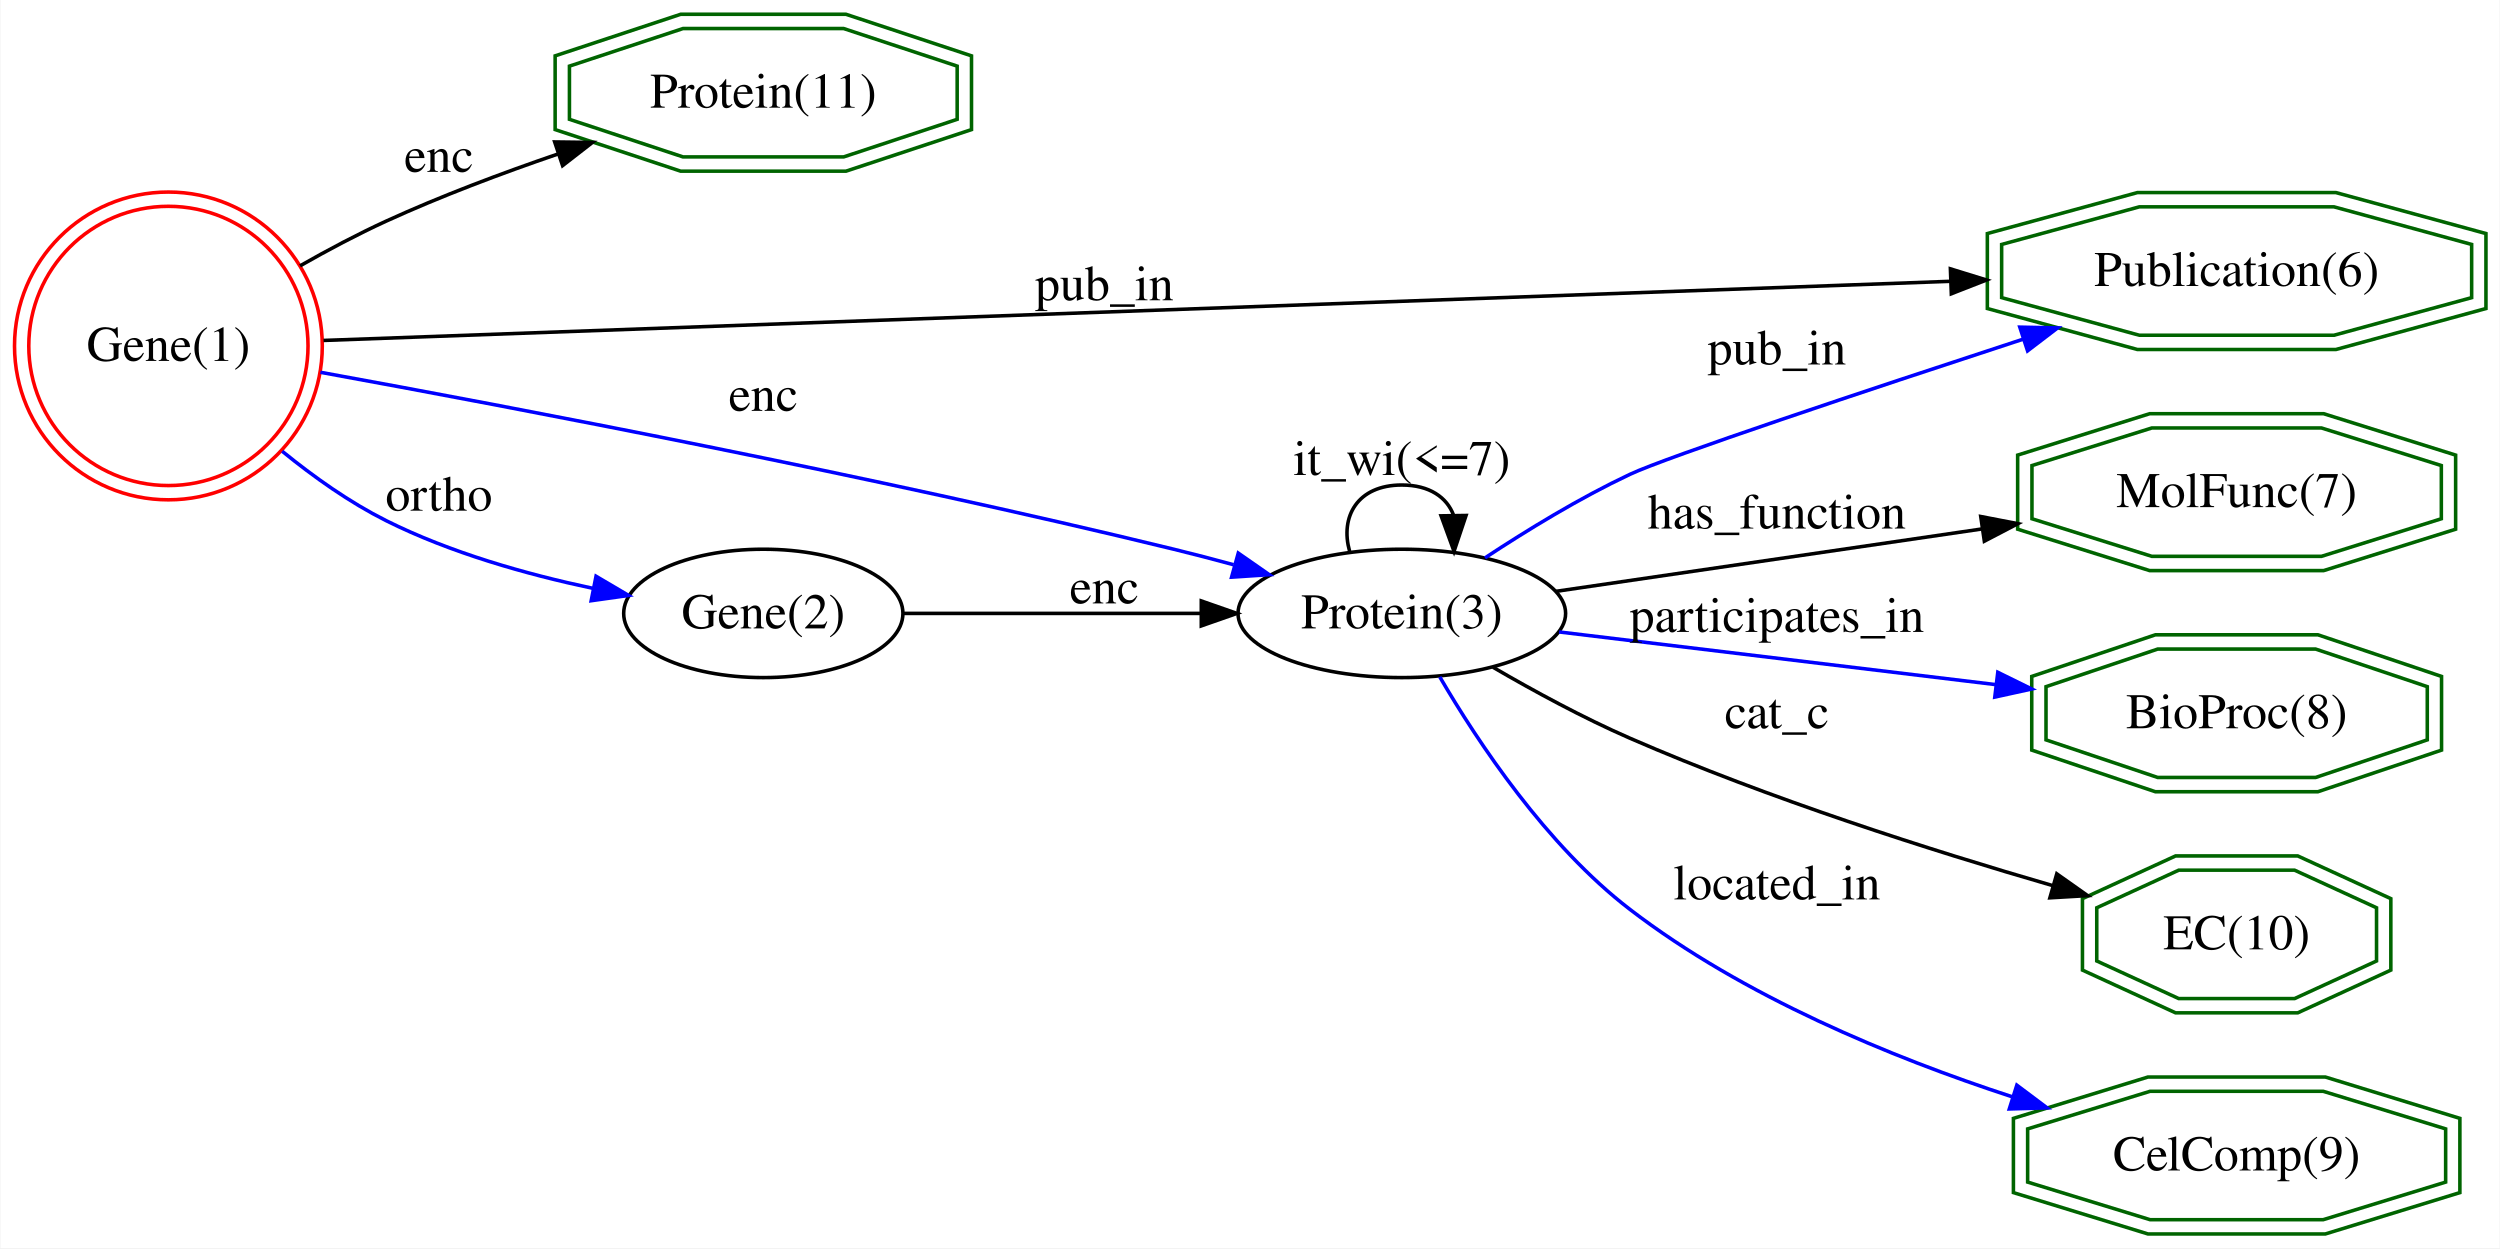
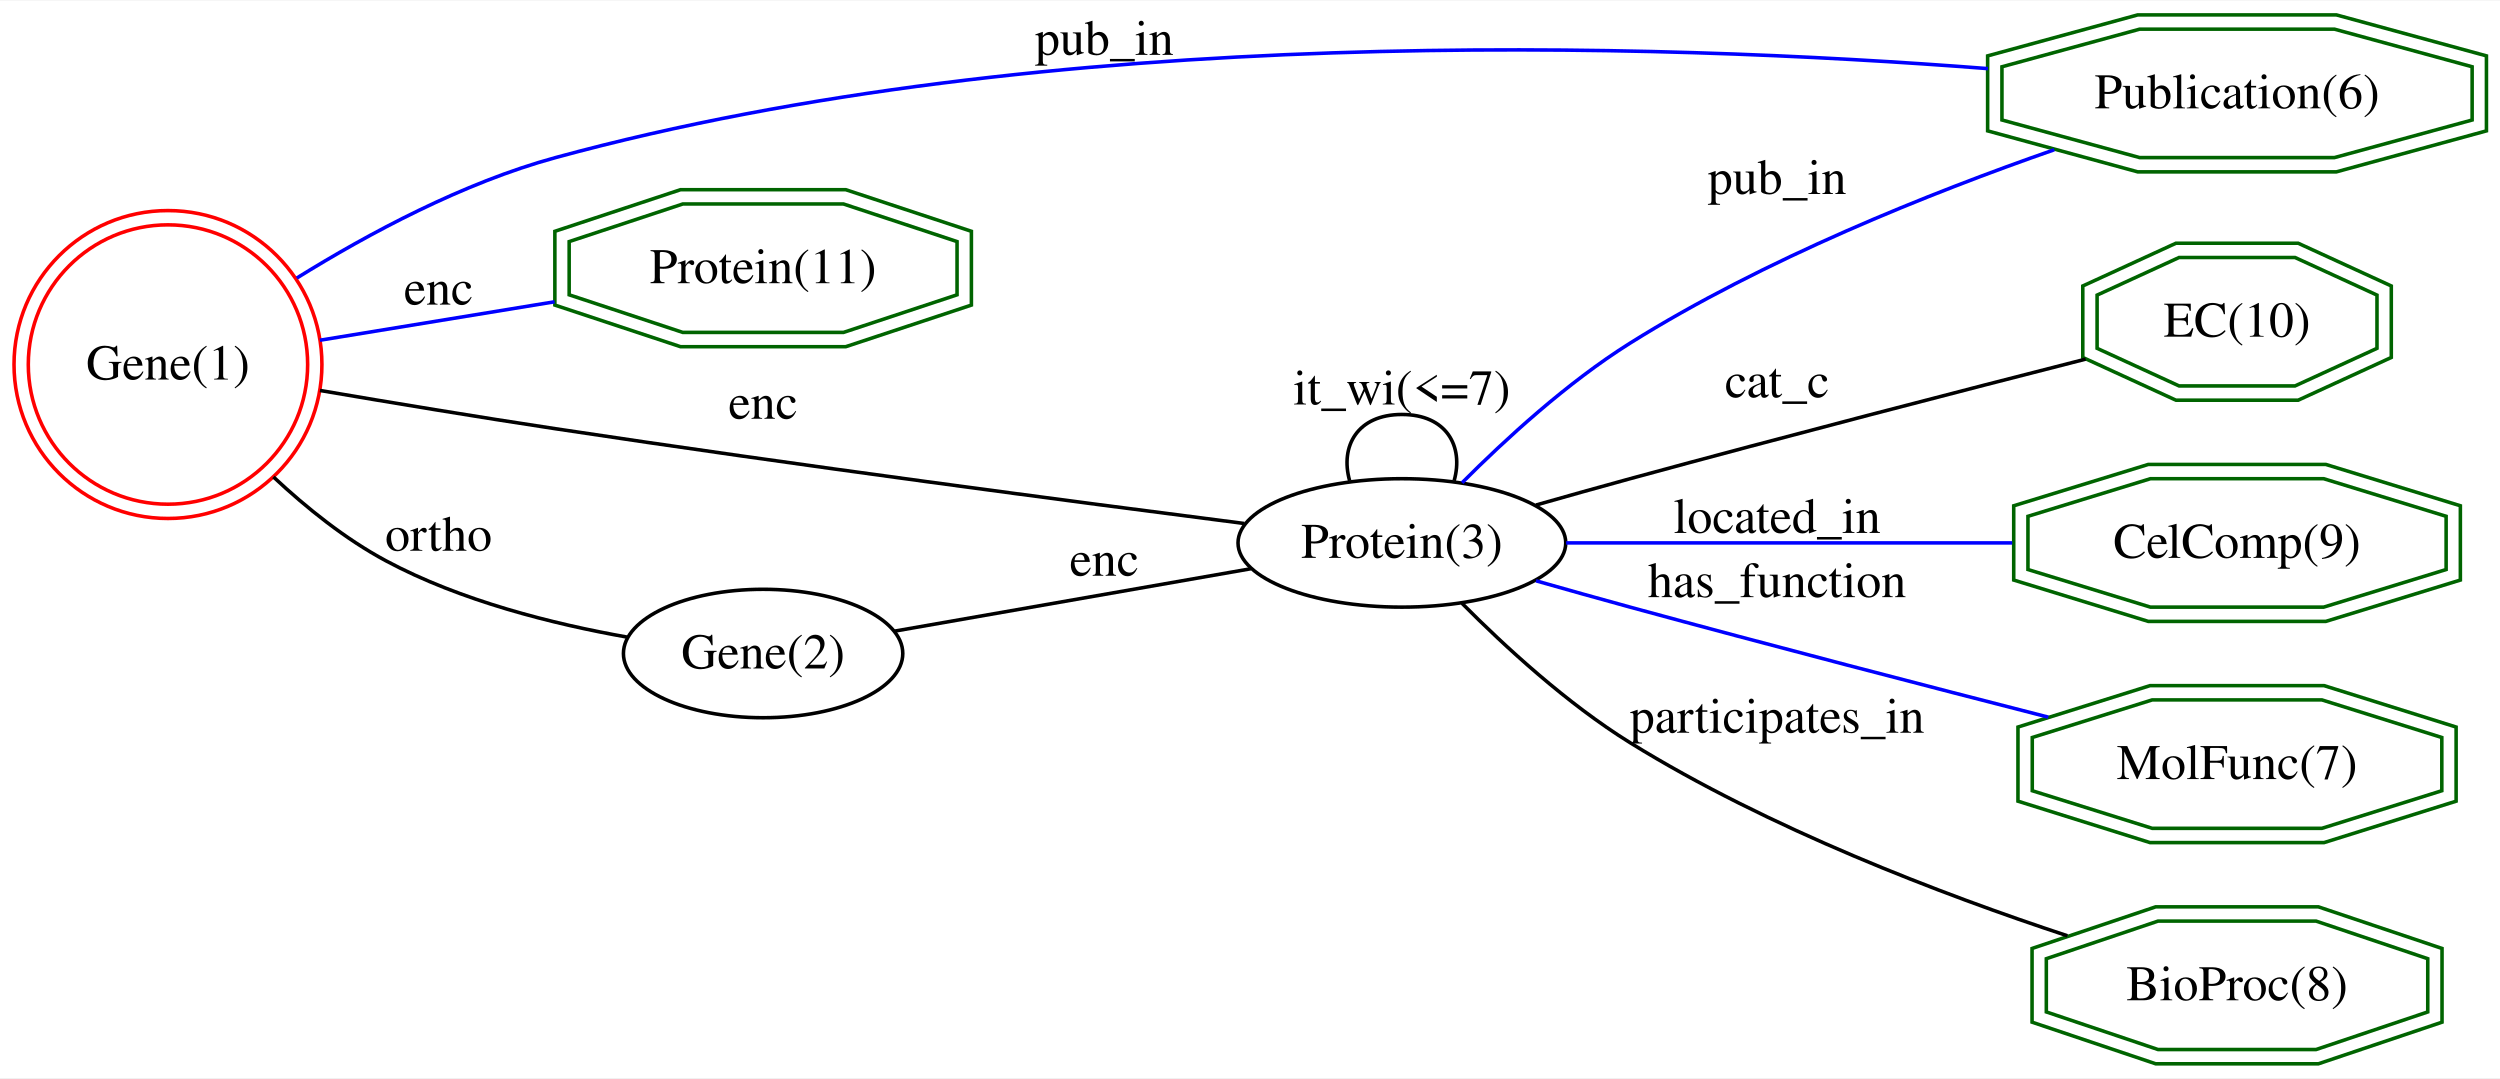
- <svg xmlns="http://www.w3.org/2000/svg" width="701pt" height="350pt" viewBox="0.00 0.00 700.72 350.00">
-   <g id="graph0" class="graph" transform="scale(1 1) rotate(0) translate(4 346)">
-     <polygon fill="white" stroke="transparent" points="-4,4 -4,-346 696.72,-346 696.72,4 -4,4" />
+ <svg xmlns="http://www.w3.org/2000/svg" width="934px" height="403px" viewBox="0.00 0.00 700.72 302.00">
+   <g id="graph0" class="graph" transform=" rotate(0) translate(4 298)">
+     <polygon fill="white" stroke="transparent" points="-4,4 -4,-298 696.72,-298 696.72,4 -4,4" />
    <g id="node1" class="node">
-       <polygon fill="none" stroke="darkgreen" points="680.41,-200.54 680.41,-215.46 646.79,-226 599.24,-226 565.62,-215.46 565.62,-200.54 599.24,-190 646.79,-190 680.41,-200.54" />
-       <polygon fill="none" stroke="darkgreen" points="684.42,-197.61 684.42,-218.39 647.4,-230 598.63,-230 561.61,-218.39 561.61,-197.61 598.63,-186 647.4,-186 684.42,-197.61" />
-       <text text-anchor="middle" x="623.02" y="-203.8" font-family="Times,serif" font-size="14.00">MolFunc(7)</text>
+       <polygon fill="none" stroke="darkgreen" points="662.24,-200.54 662.24,-215.46 639.26,-226 606.77,-226 583.79,-215.46 583.79,-200.54 606.77,-190 639.26,-190 662.24,-200.54" />
+       <polygon fill="none" stroke="darkgreen" points="666.25,-197.98 666.25,-218.02 640.14,-230 605.89,-230 579.78,-218.02 579.78,-197.98 605.89,-186 640.14,-186 666.25,-197.98" />
+       <text text-anchor="middle" x="623.02" y="-203.8" font-family="Times,serif" font-size="14.00">EC(10)</text>
    </g>
    <g id="node2" class="node">
-       <polygon fill="none" stroke="darkgreen" points="264.25,-312.54 264.25,-327.46 232.41,-338 187.38,-338 155.53,-327.46 155.53,-312.54 187.38,-302 232.41,-302 264.25,-312.54" />
-       <polygon fill="none" stroke="darkgreen" points="268.27,-309.66 268.27,-330.34 233.06,-342 186.73,-342 151.52,-330.34 151.52,-309.66 186.73,-298 233.06,-298 268.27,-309.66" />
-       <text text-anchor="middle" x="209.89" y="-315.8" font-family="Times,serif" font-size="14.00">Protein(11)</text>
+       <polygon fill="none" stroke="darkgreen" points="681.62,-138.54 681.62,-153.46 647.29,-164 598.74,-164 564.41,-153.46 564.41,-138.54 598.74,-128 647.29,-128 681.62,-138.54" />
+       <polygon fill="none" stroke="darkgreen" points="685.61,-135.59 685.61,-156.41 647.89,-168 598.14,-168 560.42,-156.41 560.42,-135.59 598.14,-124 647.89,-124 685.61,-135.59" />
+       <text text-anchor="middle" x="623.02" y="-141.8" font-family="Times,serif" font-size="14.00">CelComp(9)</text>
    </g>
    <g id="node3" class="node">
-       <polygon fill="none" stroke="darkgreen" points="676.47,-138.54 676.47,-153.46 645.16,-164 600.87,-164 569.56,-153.46 569.56,-138.54 600.87,-128 645.16,-128 676.47,-138.54" />
-       <polygon fill="none" stroke="darkgreen" points="680.47,-135.67 680.47,-156.33 645.81,-168 600.22,-168 565.56,-156.33 565.56,-135.67 600.22,-124 645.81,-124 680.47,-135.67" />
-       <text text-anchor="middle" x="623.02" y="-141.8" font-family="Times,serif" font-size="14.00">BioProc(8)</text>
+       <polygon fill="none" stroke="darkgreen" points="680.41,-76.54 680.41,-91.46 646.79,-102 599.24,-102 565.62,-91.46 565.62,-76.54 599.24,-66 646.79,-66 680.41,-76.54" />
+       <polygon fill="none" stroke="darkgreen" points="684.42,-73.61 684.42,-94.39 647.4,-106 598.63,-106 561.61,-94.39 561.61,-73.61 598.63,-62 647.4,-62 684.42,-73.61" />
+       <text text-anchor="middle" x="623.02" y="-79.8" font-family="Times,serif" font-size="14.00">MolFunc(7)</text>
    </g>
    <g id="node4" class="node">
-       <polygon fill="none" stroke="darkgreen" points="662.24,-76.54 662.24,-91.46 639.26,-102 606.77,-102 583.79,-91.46 583.79,-76.54 606.77,-66 639.26,-66 662.24,-76.54" />
-       <polygon fill="none" stroke="darkgreen" points="666.25,-73.98 666.25,-94.02 640.14,-106 605.89,-106 579.78,-94.02 579.78,-73.98 605.89,-62 640.14,-62 666.25,-73.98" />
-       <text text-anchor="middle" x="623.02" y="-79.8" font-family="Times,serif" font-size="14.00">EC(10)</text>
+       <polygon fill="none" stroke="darkgreen" points="676.47,-14.54 676.47,-29.46 645.16,-40 600.87,-40 569.56,-29.46 569.56,-14.54 600.87,-4 645.16,-4 676.47,-14.54" />
+       <polygon fill="none" stroke="darkgreen" points="680.47,-11.67 680.47,-32.33 645.81,-44 600.22,-44 565.56,-32.33 565.56,-11.67 600.22,0 645.81,0 680.47,-11.67" />
+       <text text-anchor="middle" x="623.02" y="-17.8" font-family="Times,serif" font-size="14.00">BioProc(8)</text>
    </g>
    <g id="node5" class="node">
-       <polygon fill="none" stroke="darkgreen" points="681.62,-14.54 681.62,-29.46 647.29,-40 598.74,-40 564.41,-29.46 564.41,-14.54 598.74,-4 647.29,-4 681.62,-14.54" />
-       <polygon fill="none" stroke="darkgreen" points="685.61,-11.59 685.61,-32.41 647.89,-44 598.14,-44 560.42,-32.41 560.42,-11.59 598.14,0 647.89,0 685.61,-11.59" />
-       <text text-anchor="middle" x="623.02" y="-17.8" font-family="Times,serif" font-size="14.00">CelComp(9)</text>
+       <polygon fill="none" stroke="darkgreen" points="688.91,-264.54 688.91,-279.46 650.31,-290 595.72,-290 557.12,-279.46 557.12,-264.54 595.72,-254 650.31,-254 688.91,-264.54" />
+       <polygon fill="none" stroke="darkgreen" points="692.92,-261.49 692.92,-282.51 650.85,-294 595.18,-294 553.11,-282.51 553.11,-261.49 595.18,-250 650.85,-250 692.92,-261.49" />
+       <text text-anchor="middle" x="623.02" y="-267.8" font-family="Times,serif" font-size="14.00">Publication(6)</text>
    </g>
    <g id="node6" class="node">
-       <polygon fill="none" stroke="darkgreen" points="688.91,-262.54 688.91,-277.46 650.31,-288 595.72,-288 557.12,-277.46 557.12,-262.54 595.72,-252 650.31,-252 688.91,-262.54" />
-       <polygon fill="none" stroke="darkgreen" points="692.92,-259.49 692.92,-280.51 650.85,-292 595.18,-292 553.11,-280.51 553.11,-259.49 595.18,-248 650.85,-248 692.92,-259.49" />
-       <text text-anchor="middle" x="623.02" y="-265.8" font-family="Times,serif" font-size="14.00">Publication(6)</text>
+       <ellipse fill="none" stroke="red" cx="43.08" cy="-196" rx="39.15" ry="39.15" />
+       <ellipse fill="none" stroke="red" cx="43.08" cy="-196" rx="43.15" ry="43.15" />
+       <text text-anchor="middle" x="43.08" y="-191.8" font-family="Times,serif" font-size="14.00">Gene(1)</text>
+     </g>
+     <g id="edge10" class="edge">
+       <path fill="none" stroke="blue" d="M79.19,-220.24C99.43,-232.8 125.9,-246.96 151.71,-254 290.25,-291.79 460.23,-286.17 553.19,-278.94" />
+       <text text-anchor="middle" x="305.52" y="-282.8" font-family="Times,serif" font-size="14.00">pub_in</text>
    </g>
    <g id="node7" class="node">
-       <ellipse fill="none" stroke="red" cx="43.08" cy="-249" rx="39.15" ry="39.15" />
-       <ellipse fill="none" stroke="red" cx="43.08" cy="-249" rx="43.15" ry="43.15" />
-       <text text-anchor="middle" x="43.08" y="-244.8" font-family="Times,serif" font-size="14.00">Gene(1)</text>
+       <polygon fill="none" stroke="darkgreen" points="264.25,-215.54 264.25,-230.46 232.41,-241 187.38,-241 155.53,-230.46 155.53,-215.54 187.38,-205 232.41,-205 264.25,-215.54" />
+       <polygon fill="none" stroke="darkgreen" points="268.27,-212.66 268.27,-233.34 233.06,-245 186.73,-245 151.52,-233.34 151.52,-212.66 186.73,-201 233.06,-201 268.27,-212.66" />
+       <text text-anchor="middle" x="209.89" y="-218.8" font-family="Times,serif" font-size="14.00">Protein(11)</text>
+     </g>
+     <g id="edge8" class="edge">
+       <path fill="none" stroke="blue" d="M85.67,-202.81C105.6,-206.08 129.79,-210.04 151.44,-213.59" />
+       <text text-anchor="middle" x="118.93" y="-212.8" font-family="Times,serif" font-size="14.00">enc</text>
+     </g>
+     <g id="node8" class="node">
+       <ellipse fill="none" stroke="black" cx="388.93" cy="-146" rx="45.93" ry="18" />
+       <text text-anchor="middle" x="388.93" y="-141.8" font-family="Times,serif" font-size="14.00">Protein(3)</text>
+     </g>
+     <g id="edge7" class="edge">
+       <path fill="none" stroke="black" d="M85.68,-188.73C105.63,-185.33 129.88,-181.3 151.71,-178 219.02,-167.81 297.36,-157.51 344.77,-151.44" />
+       <text text-anchor="middle" x="209.89" y="-180.8" font-family="Times,serif" font-size="14.00">enc</text>
+     </g>
+     <g id="node9" class="node">
+       <ellipse fill="none" stroke="black" cx="209.89" cy="-115" rx="39.15" ry="18" />
+       <text text-anchor="middle" x="209.89" y="-110.8" font-family="Times,serif" font-size="14.00">Gene(2)</text>
    </g>
    <g id="edge9" class="edge">
-       <path fill="none" stroke="black" d="M80,-271.46C87.81,-275.91 96.14,-280.33 104.15,-284 119.43,-290.99 136.48,-297.4 152.31,-302.82" />
-       <polygon fill="black" stroke="black" points="151.39,-306.2 161.98,-306.06 153.61,-299.56 151.39,-306.2" />
-       <text text-anchor="middle" x="118.93" y="-297.8" font-family="Times,serif" font-size="14.00">enc</text>
+       <path fill="none" stroke="black" d="M72.64,-164.49C81.94,-155.79 92.81,-147.08 104.15,-141 125.12,-129.75 151.06,-123.27 171.88,-119.58" />
+       <text text-anchor="middle" x="118.93" y="-143.8" font-family="Times,serif" font-size="14.00">ortho</text>
    </g>
-     <g id="edge7" class="edge">
-       <path fill="none" stroke="black" d="M86.57,-250.54C182.8,-254.04 418.58,-262.61 542.68,-267.12" />
-       <polygon fill="black" stroke="black" points="542.75,-270.62 552.87,-267.49 543.01,-263.63 542.75,-270.62" />
-       <text text-anchor="middle" x="305.52" y="-261.8" font-family="Times,serif" font-size="14.00">pub_in</text>
+     <g id="edge1" class="edge">
+       <path fill="none" stroke="black" d="M426.52,-156.62C435.16,-159.08 444.34,-161.66 452.9,-164 496.36,-175.86 546.31,-188.77 580.59,-197.52" />
+       <text text-anchor="middle" x="494.1" y="-186.8" font-family="Times,serif" font-size="14.00">cat_c</text>
    </g>
-     <g id="node8" class="node">
-       <ellipse fill="none" stroke="black" cx="388.93" cy="-174" rx="45.93" ry="18" />
-       <text text-anchor="middle" x="388.93" y="-169.8" font-family="Times,serif" font-size="14.00">Protein(3)</text>
+     <g id="edge4" class="edge">
+       <path fill="none" stroke="blue" d="M434.96,-146C470.55,-146 520.62,-146 560,-146" />
+       <text text-anchor="middle" x="494.1" y="-148.8" font-family="Times,serif" font-size="14.00">located_in</text>
    </g>
-     <g id="edge8" class="edge">
-       <path fill="none" stroke="blue" d="M85.71,-241.61C140.75,-231.59 240.61,-212.58 324.97,-192 330.42,-190.67 336.11,-189.18 341.75,-187.65" />
-       <polygon fill="blue" stroke="blue" points="343.07,-190.91 351.77,-184.86 341.2,-184.17 343.07,-190.91" />
-       <text text-anchor="middle" x="209.89" y="-230.8" font-family="Times,serif" font-size="14.00">enc</text>
+     <g id="edge2" class="edge">
+       <path fill="none" stroke="blue" d="M426.52,-135.38C435.16,-132.92 444.34,-130.34 452.9,-128 492.12,-117.29 536.61,-105.74 570.12,-97.16" />
+       <text text-anchor="middle" x="494.1" y="-130.8" font-family="Times,serif" font-size="14.00">has_function</text>
    </g>
-     <g id="node9" class="node">
-       <ellipse fill="none" stroke="black" cx="209.89" cy="-174" rx="39.15" ry="18" />
-       <text text-anchor="middle" x="209.89" y="-169.8" font-family="Times,serif" font-size="14.00">Gene(2)</text>
+     <g id="edge5" class="edge">
+       <path fill="none" stroke="black" d="M405.77,-129.08C417.8,-116.97 435.24,-100.94 452.9,-90 491.64,-66 540.3,-47.49 575.47,-35.88" />
+       <text text-anchor="middle" x="494.1" y="-92.8" font-family="Times,serif" font-size="14.00">participates_in</text>
    </g>
-     <g id="edge10" class="edge">
-       <path fill="none" stroke="blue" d="M74.99,-219.47C83.86,-212.24 93.92,-205.12 104.15,-200 122.11,-191.02 143.38,-185 162.05,-181.04" />
-       <polygon fill="blue" stroke="blue" points="162.99,-184.42 172.12,-179.04 161.63,-177.56 162.99,-184.42" />
-       <text text-anchor="middle" x="118.93" y="-202.8" font-family="Times,serif" font-size="14.00">ortho</text>
+     <g id="edge6" class="edge">
+       <path fill="none" stroke="blue" d="M405.8,-162.86C417.85,-174.95 435.29,-190.97 452.9,-202 490.33,-225.45 536.97,-244.07 571.78,-256.2" />
+       <text text-anchor="middle" x="494.1" y="-243.8" font-family="Times,serif" font-size="14.00">pub_in</text>
    </g>
    <g id="edge3" class="edge">
-       <path fill="none" stroke="black" d="M432.23,-180.2C465.48,-185.07 512.51,-191.96 551.44,-197.66" />
-       <polygon fill="black" stroke="black" points="551.26,-201.17 561.66,-199.16 552.27,-194.25 551.26,-201.17" />
-       <text text-anchor="middle" x="494.1" y="-197.8" font-family="Times,serif" font-size="14.00">has_function</text>
-     </g>
-     <g id="edge6" class="edge">
-       <path fill="none" stroke="blue" d="M433.04,-168.8C467.41,-164.65 516.13,-158.77 555.5,-154.03" />
-       <polygon fill="blue" stroke="blue" points="556.04,-157.49 565.55,-152.81 555.2,-150.54 556.04,-157.49" />
-       <text text-anchor="middle" x="494.1" y="-168.8" font-family="Times,serif" font-size="14.00">participates_in</text>
-     </g>
-     <g id="edge5" class="edge">
-       <path fill="none" stroke="black" d="M414.5,-158.9C425.91,-152.26 439.83,-144.69 452.9,-139 491.67,-122.11 537.37,-107.55 571.48,-97.66" />
-       <polygon fill="black" stroke="black" points="572.58,-100.98 581.23,-94.87 570.65,-94.25 572.58,-100.98" />
-       <text text-anchor="middle" x="494.1" y="-141.8" font-family="Times,serif" font-size="14.00">cat_c</text>
-     </g>
-     <g id="edge2" class="edge">
-       <path fill="none" stroke="blue" d="M399.57,-156.2C410.38,-137.69 429.51,-108.95 452.9,-91 484.61,-66.66 526.09,-49.56 560.04,-38.47" />
-       <polygon fill="blue" stroke="blue" points="561.38,-41.72 569.86,-35.36 559.27,-35.05 561.38,-41.72" />
-       <text text-anchor="middle" x="494.1" y="-93.8" font-family="Times,serif" font-size="14.00">located_in</text>
-     </g>
-     <g id="edge4" class="edge">
-       <path fill="none" stroke="blue" d="M412.25,-189.57C423.98,-197.3 438.82,-206.38 452.9,-213 463.31,-217.9 518.62,-236.32 563.19,-250.91" />
-       <polygon fill="blue" stroke="blue" points="562.21,-254.27 572.81,-254.05 564.39,-247.62 562.21,-254.27" />
-       <text text-anchor="middle" x="494.1" y="-243.8" font-family="Times,serif" font-size="14.00">pub_in</text>
-     </g>
-     <g id="edge1" class="edge">
-       <path fill="none" stroke="black" d="M374.29,-191.41C371.56,-201.09 376.44,-210 388.93,-210 396.74,-210 401.58,-206.52 403.44,-201.54" />
-       <polygon fill="black" stroke="black" points="406.94,-201.46 403.57,-191.41 399.94,-201.36 406.94,-201.46" />
-       <text text-anchor="middle" x="388.93" y="-212.8" font-family="Times,serif" font-size="14.00">it_wi(&lt;=7)</text>
+       <path fill="none" stroke="black" d="M374.29,-163.41C371.56,-173.09 376.44,-182 388.93,-182 401.43,-182 406.31,-173.09 403.57,-163.41" />
+       <text text-anchor="middle" x="388.93" y="-184.8" font-family="Times,serif" font-size="14.00">it_wi(&lt;=7)</text>
    </g>
    <g id="edge11" class="edge">
-       <path fill="none" stroke="black" d="M249.31,-174C273.66,-174 305.54,-174 332.6,-174" />
-       <polygon fill="black" stroke="black" points="332.7,-177.5 342.7,-174 332.7,-170.5 332.7,-177.5" />
-       <text text-anchor="middle" x="305.52" y="-176.8" font-family="Times,serif" font-size="14.00">enc</text>
+       <path fill="none" stroke="black" d="M246.72,-121.27C275.62,-126.33 316.29,-133.46 346.57,-138.76" />
+       <text text-anchor="middle" x="305.52" y="-136.8" font-family="Times,serif" font-size="14.00">enc</text>
    </g>
  </g>
</svg>
